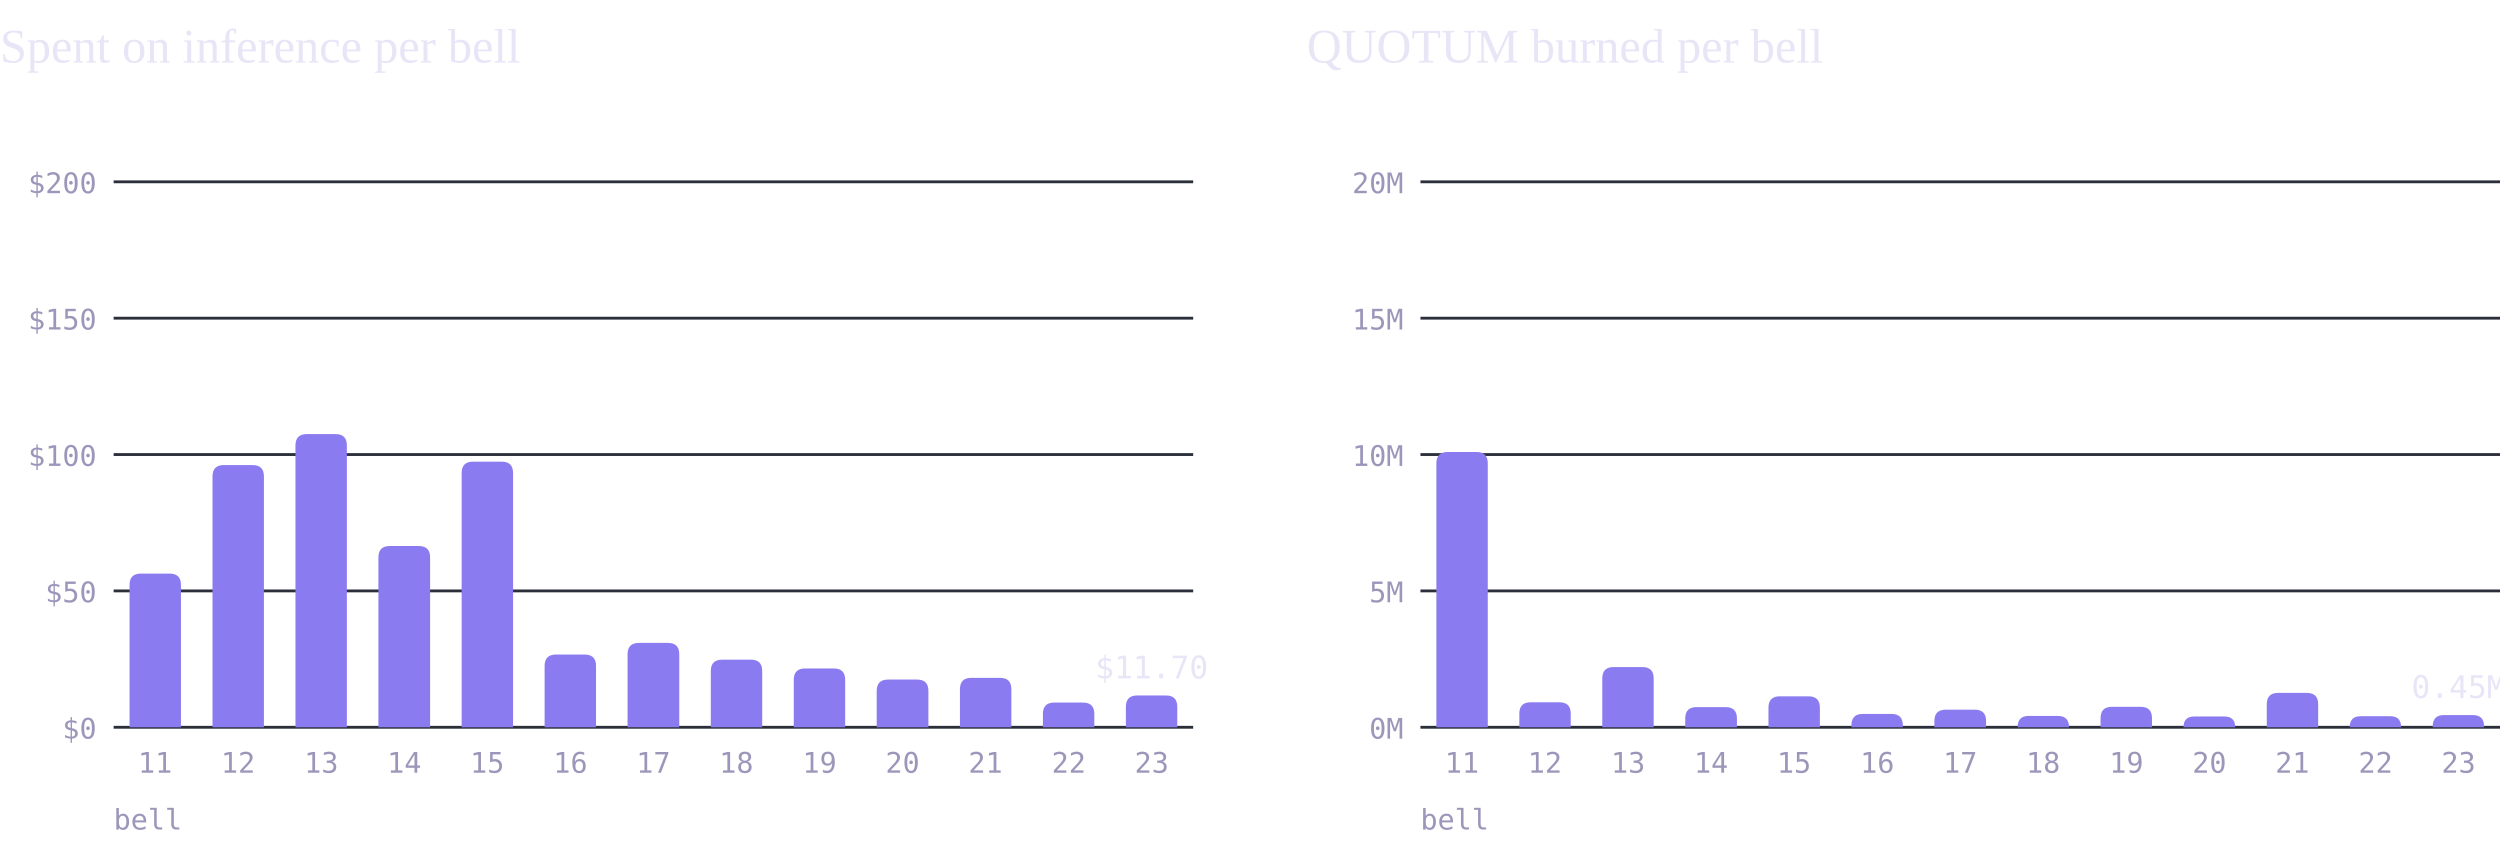
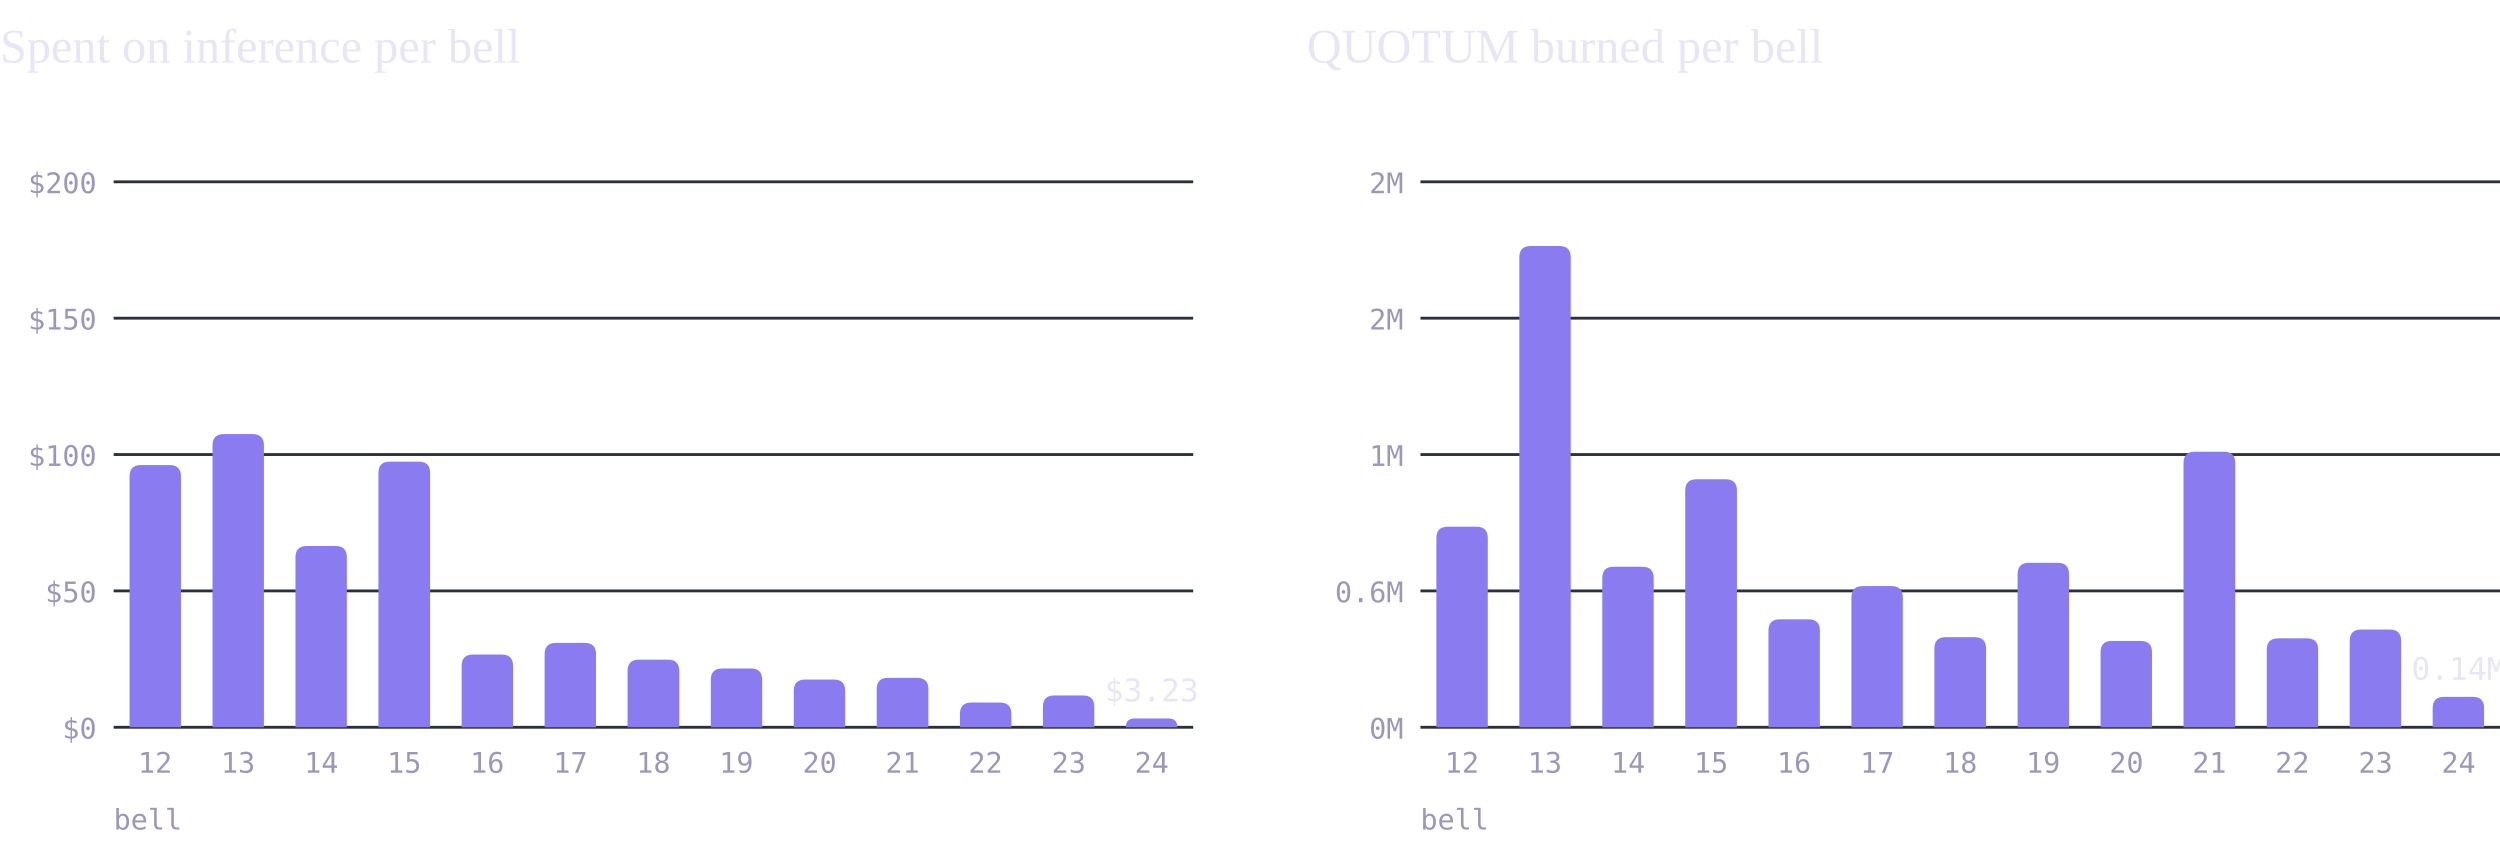
- <svg xmlns="http://www.w3.org/2000/svg" viewBox="0 0 880 300" width="880" height="300" role="img" aria-label="quotum bells 1 to 23: inference spent and QUOTUM burned per bell">
+ <svg xmlns="http://www.w3.org/2000/svg" viewBox="0 0 880 300" width="880" height="300" role="img" aria-label="quotum bells 1 to 24: inference spent and QUOTUM burned per bell">
  <text x="0" y="22" font-family="Georgia,'Times New Roman',serif" font-size="17" fill="#e8e5f7">Spent on inference per bell</text>
  <line x1="40" x2="420" y1="256.0" y2="256.0" stroke="#2a2f3a" stroke-width="1" />
  <text x="34" y="260.0" text-anchor="end" font-family="ui-monospace,SFMono-Regular,Menlo,monospace" font-size="10" fill="#9c97ba">$0</text>
  <line x1="40" x2="420" y1="208.0" y2="208.0" stroke="#2a2f3a" stroke-width="1" />
  <text x="34" y="212.0" text-anchor="end" font-family="ui-monospace,SFMono-Regular,Menlo,monospace" font-size="10" fill="#9c97ba">$50</text>
  <line x1="40" x2="420" y1="160.0" y2="160.0" stroke="#2a2f3a" stroke-width="1" />
  <text x="34" y="164.0" text-anchor="end" font-family="ui-monospace,SFMono-Regular,Menlo,monospace" font-size="10" fill="#9c97ba">$100</text>
  <line x1="40" x2="420" y1="112.0" y2="112.0" stroke="#2a2f3a" stroke-width="1" />
  <text x="34" y="116.0" text-anchor="end" font-family="ui-monospace,SFMono-Regular,Menlo,monospace" font-size="10" fill="#9c97ba">$150</text>
  <line x1="40" x2="420" y1="64.0" y2="64.0" stroke="#2a2f3a" stroke-width="1" />
  <text x="34" y="68.0" text-anchor="end" font-family="ui-monospace,SFMono-Regular,Menlo,monospace" font-size="10" fill="#9c97ba">$200</text>
-   <path d="M45.6,256.0 V205.9 Q45.6,201.9 49.6,201.9 H59.7 Q63.7,201.9 63.7,205.9 V256.0 Z" fill="#8a7cf0" />
-   <text x="54.6" y="272" text-anchor="middle" font-family="ui-monospace,SFMono-Regular,Menlo,monospace" font-size="10" fill="#9c97ba">11</text>
-   <path d="M74.8,256.0 V167.7 Q74.8,163.7 78.8,163.7 H88.9 Q92.9,163.7 92.9,167.7 V256.0 Z" fill="#8a7cf0" />
-   <text x="83.8" y="272" text-anchor="middle" font-family="ui-monospace,SFMono-Regular,Menlo,monospace" font-size="10" fill="#9c97ba">12</text>
-   <path d="M104.0,256.0 V156.8 Q104.0,152.8 108.0,152.8 H118.1 Q122.1,152.8 122.1,156.8 V256.0 Z" fill="#8a7cf0" />
-   <text x="113.1" y="272" text-anchor="middle" font-family="ui-monospace,SFMono-Regular,Menlo,monospace" font-size="10" fill="#9c97ba">13</text>
-   <path d="M133.2,256.0 V196.2 Q133.2,192.2 137.2,192.2 H147.4 Q151.4,192.2 151.4,196.2 V256.0 Z" fill="#8a7cf0" />
-   <text x="142.3" y="272" text-anchor="middle" font-family="ui-monospace,SFMono-Regular,Menlo,monospace" font-size="10" fill="#9c97ba">14</text>
-   <path d="M162.5,256.0 V166.5 Q162.5,162.5 166.5,162.5 H176.6 Q180.6,162.5 180.6,166.5 V256.0 Z" fill="#8a7cf0" />
-   <text x="171.5" y="272" text-anchor="middle" font-family="ui-monospace,SFMono-Regular,Menlo,monospace" font-size="10" fill="#9c97ba">15</text>
-   <path d="M191.7,256.0 V234.4 Q191.7,230.4 195.7,230.4 H205.8 Q209.8,230.4 209.8,234.4 V256.0 Z" fill="#8a7cf0" />
-   <text x="200.8" y="272" text-anchor="middle" font-family="ui-monospace,SFMono-Regular,Menlo,monospace" font-size="10" fill="#9c97ba">16</text>
-   <path d="M220.9,256.0 V230.3 Q220.9,226.3 224.9,226.3 H235.1 Q239.1,226.3 239.1,230.3 V256.0 Z" fill="#8a7cf0" />
-   <text x="230.0" y="272" text-anchor="middle" font-family="ui-monospace,SFMono-Regular,Menlo,monospace" font-size="10" fill="#9c97ba">17</text>
-   <path d="M250.2,256.0 V236.2 Q250.2,232.2 254.2,232.2 H264.3 Q268.3,232.2 268.3,236.2 V256.0 Z" fill="#8a7cf0" />
-   <text x="259.2" y="272" text-anchor="middle" font-family="ui-monospace,SFMono-Regular,Menlo,monospace" font-size="10" fill="#9c97ba">18</text>
-   <path d="M279.4,256.0 V239.3 Q279.4,235.3 283.4,235.3 H293.5 Q297.5,235.3 297.5,239.3 V256.0 Z" fill="#8a7cf0" />
-   <text x="288.5" y="272" text-anchor="middle" font-family="ui-monospace,SFMono-Regular,Menlo,monospace" font-size="10" fill="#9c97ba">19</text>
-   <path d="M308.6,256.0 V243.2 Q308.6,239.2 312.6,239.2 H322.8 Q326.8,239.2 326.8,243.2 V256.0 Z" fill="#8a7cf0" />
-   <text x="317.7" y="272" text-anchor="middle" font-family="ui-monospace,SFMono-Regular,Menlo,monospace" font-size="10" fill="#9c97ba">20</text>
-   <path d="M337.9,256.0 V242.6 Q337.9,238.6 341.9,238.6 H352.0 Q356.0,238.6 356.0,242.6 V256.0 Z" fill="#8a7cf0" />
-   <text x="346.9" y="272" text-anchor="middle" font-family="ui-monospace,SFMono-Regular,Menlo,monospace" font-size="10" fill="#9c97ba">21</text>
-   <path d="M367.1,256.0 V251.3 Q367.1,247.3 371.1,247.3 H381.2 Q385.2,247.3 385.2,251.3 V256.0 Z" fill="#8a7cf0" />
-   <text x="376.2" y="272" text-anchor="middle" font-family="ui-monospace,SFMono-Regular,Menlo,monospace" font-size="10" fill="#9c97ba">22</text>
-   <path d="M396.3,256.0 V248.8 Q396.3,244.8 400.3,244.8 H410.4 Q414.4,244.8 414.4,248.8 V256.0 Z" fill="#8a7cf0" />
-   <text x="405.4" y="272" text-anchor="middle" font-family="ui-monospace,SFMono-Regular,Menlo,monospace" font-size="10" fill="#9c97ba">23</text>
-   <text x="405.4" y="238.8" text-anchor="middle" font-family="ui-monospace,SFMono-Regular,Menlo,monospace" font-size="11" fill="#e8e5f7">$11.70</text>
+   <path d="M45.6,256.0 V167.7 Q45.6,163.7 49.6,163.7 H59.7 Q63.7,163.7 63.7,167.7 V256.0 Z" fill="#8a7cf0" />
+   <text x="54.6" y="272" text-anchor="middle" font-family="ui-monospace,SFMono-Regular,Menlo,monospace" font-size="10" fill="#9c97ba">12</text>
+   <path d="M74.8,256.0 V156.8 Q74.8,152.8 78.8,152.8 H88.9 Q92.9,152.8 92.9,156.8 V256.0 Z" fill="#8a7cf0" />
+   <text x="83.8" y="272" text-anchor="middle" font-family="ui-monospace,SFMono-Regular,Menlo,monospace" font-size="10" fill="#9c97ba">13</text>
+   <path d="M104.0,256.0 V196.2 Q104.0,192.2 108.0,192.2 H118.1 Q122.1,192.2 122.1,196.2 V256.0 Z" fill="#8a7cf0" />
+   <text x="113.1" y="272" text-anchor="middle" font-family="ui-monospace,SFMono-Regular,Menlo,monospace" font-size="10" fill="#9c97ba">14</text>
+   <path d="M133.2,256.0 V166.5 Q133.2,162.5 137.2,162.5 H147.4 Q151.4,162.5 151.4,166.5 V256.0 Z" fill="#8a7cf0" />
+   <text x="142.3" y="272" text-anchor="middle" font-family="ui-monospace,SFMono-Regular,Menlo,monospace" font-size="10" fill="#9c97ba">15</text>
+   <path d="M162.5,256.0 V234.4 Q162.5,230.4 166.5,230.4 H176.6 Q180.6,230.4 180.6,234.4 V256.0 Z" fill="#8a7cf0" />
+   <text x="171.5" y="272" text-anchor="middle" font-family="ui-monospace,SFMono-Regular,Menlo,monospace" font-size="10" fill="#9c97ba">16</text>
+   <path d="M191.7,256.0 V230.3 Q191.7,226.3 195.7,226.3 H205.8 Q209.8,226.3 209.8,230.3 V256.0 Z" fill="#8a7cf0" />
+   <text x="200.8" y="272" text-anchor="middle" font-family="ui-monospace,SFMono-Regular,Menlo,monospace" font-size="10" fill="#9c97ba">17</text>
+   <path d="M220.9,256.0 V236.2 Q220.9,232.2 224.9,232.2 H235.1 Q239.1,232.2 239.1,236.2 V256.0 Z" fill="#8a7cf0" />
+   <text x="230.0" y="272" text-anchor="middle" font-family="ui-monospace,SFMono-Regular,Menlo,monospace" font-size="10" fill="#9c97ba">18</text>
+   <path d="M250.2,256.0 V239.3 Q250.2,235.3 254.2,235.3 H264.3 Q268.3,235.3 268.3,239.3 V256.0 Z" fill="#8a7cf0" />
+   <text x="259.2" y="272" text-anchor="middle" font-family="ui-monospace,SFMono-Regular,Menlo,monospace" font-size="10" fill="#9c97ba">19</text>
+   <path d="M279.4,256.0 V243.2 Q279.4,239.2 283.4,239.2 H293.5 Q297.5,239.2 297.5,243.2 V256.0 Z" fill="#8a7cf0" />
+   <text x="288.5" y="272" text-anchor="middle" font-family="ui-monospace,SFMono-Regular,Menlo,monospace" font-size="10" fill="#9c97ba">20</text>
+   <path d="M308.6,256.0 V242.6 Q308.6,238.6 312.6,238.6 H322.8 Q326.8,238.6 326.8,242.6 V256.0 Z" fill="#8a7cf0" />
+   <text x="317.7" y="272" text-anchor="middle" font-family="ui-monospace,SFMono-Regular,Menlo,monospace" font-size="10" fill="#9c97ba">21</text>
+   <path d="M337.9,256.0 V251.3 Q337.9,247.3 341.9,247.3 H352.0 Q356.0,247.3 356.0,251.3 V256.0 Z" fill="#8a7cf0" />
+   <text x="346.9" y="272" text-anchor="middle" font-family="ui-monospace,SFMono-Regular,Menlo,monospace" font-size="10" fill="#9c97ba">22</text>
+   <path d="M367.1,256.0 V248.8 Q367.1,244.8 371.1,244.8 H381.2 Q385.2,244.8 385.2,248.8 V256.0 Z" fill="#8a7cf0" />
+   <text x="376.2" y="272" text-anchor="middle" font-family="ui-monospace,SFMono-Regular,Menlo,monospace" font-size="10" fill="#9c97ba">23</text>
+   <path d="M396.3,256.0 V256.0 Q396.3,252.9 399.4,252.9 H411.3 Q414.4,252.9 414.4,256.0 V256.0 Z" fill="#8a7cf0" />
+   <text x="405.4" y="272" text-anchor="middle" font-family="ui-monospace,SFMono-Regular,Menlo,monospace" font-size="10" fill="#9c97ba">24</text>
+   <text x="405.4" y="246.9" text-anchor="middle" font-family="ui-monospace,SFMono-Regular,Menlo,monospace" font-size="11" fill="#e8e5f7">$3.23</text>
  <text x="40" y="292" font-family="ui-monospace,SFMono-Regular,Menlo,monospace" font-size="10" fill="#9c97ba">bell</text>
  <text x="460" y="22" font-family="Georgia,'Times New Roman',serif" font-size="17" fill="#e8e5f7">QUOTUM burned per bell</text>
  <line x1="500" x2="880" y1="256.0" y2="256.0" stroke="#2a2f3a" stroke-width="1" />
  <text x="494" y="260.0" text-anchor="end" font-family="ui-monospace,SFMono-Regular,Menlo,monospace" font-size="10" fill="#9c97ba">0M</text>
  <line x1="500" x2="880" y1="208.0" y2="208.0" stroke="#2a2f3a" stroke-width="1" />
-   <text x="494" y="212.0" text-anchor="end" font-family="ui-monospace,SFMono-Regular,Menlo,monospace" font-size="10" fill="#9c97ba">5M</text>
+   <text x="494" y="212.0" text-anchor="end" font-family="ui-monospace,SFMono-Regular,Menlo,monospace" font-size="10" fill="#9c97ba">0.6M</text>
  <line x1="500" x2="880" y1="160.0" y2="160.0" stroke="#2a2f3a" stroke-width="1" />
-   <text x="494" y="164.0" text-anchor="end" font-family="ui-monospace,SFMono-Regular,Menlo,monospace" font-size="10" fill="#9c97ba">10M</text>
+   <text x="494" y="164.0" text-anchor="end" font-family="ui-monospace,SFMono-Regular,Menlo,monospace" font-size="10" fill="#9c97ba">1M</text>
  <line x1="500" x2="880" y1="112.0" y2="112.0" stroke="#2a2f3a" stroke-width="1" />
-   <text x="494" y="116.0" text-anchor="end" font-family="ui-monospace,SFMono-Regular,Menlo,monospace" font-size="10" fill="#9c97ba">15M</text>
+   <text x="494" y="116.0" text-anchor="end" font-family="ui-monospace,SFMono-Regular,Menlo,monospace" font-size="10" fill="#9c97ba">2M</text>
  <line x1="500" x2="880" y1="64.0" y2="64.0" stroke="#2a2f3a" stroke-width="1" />
-   <text x="494" y="68.0" text-anchor="end" font-family="ui-monospace,SFMono-Regular,Menlo,monospace" font-size="10" fill="#9c97ba">20M</text>
-   <path d="M505.6,256.0 V163.1 Q505.6,159.1 509.6,159.1 H519.7 Q523.7,159.1 523.7,163.1 V256.0 Z" fill="#8a7cf0" />
-   <text x="514.6" y="272" text-anchor="middle" font-family="ui-monospace,SFMono-Regular,Menlo,monospace" font-size="10" fill="#9c97ba">11</text>
-   <path d="M534.8,256.0 V251.2 Q534.8,247.2 538.8,247.2 H548.9 Q552.9,247.2 552.9,251.2 V256.0 Z" fill="#8a7cf0" />
-   <text x="543.8" y="272" text-anchor="middle" font-family="ui-monospace,SFMono-Regular,Menlo,monospace" font-size="10" fill="#9c97ba">12</text>
-   <path d="M564.0,256.0 V238.8 Q564.0,234.8 568.0,234.8 H578.1 Q582.1,234.8 582.1,238.8 V256.0 Z" fill="#8a7cf0" />
-   <text x="573.1" y="272" text-anchor="middle" font-family="ui-monospace,SFMono-Regular,Menlo,monospace" font-size="10" fill="#9c97ba">13</text>
-   <path d="M593.2,256.0 V252.9 Q593.2,248.9 597.2,248.9 H607.4 Q611.4,248.9 611.4,252.9 V256.0 Z" fill="#8a7cf0" />
-   <text x="602.3" y="272" text-anchor="middle" font-family="ui-monospace,SFMono-Regular,Menlo,monospace" font-size="10" fill="#9c97ba">14</text>
-   <path d="M622.5,256.0 V249.1 Q622.5,245.1 626.5,245.1 H636.6 Q640.6,245.1 640.6,249.1 V256.0 Z" fill="#8a7cf0" />
-   <text x="631.5" y="272" text-anchor="middle" font-family="ui-monospace,SFMono-Regular,Menlo,monospace" font-size="10" fill="#9c97ba">15</text>
-   <path d="M651.7,256.0 V255.3 Q651.7,251.3 655.7,251.3 H665.8 Q669.8,251.3 669.8,255.3 V256.0 Z" fill="#8a7cf0" />
-   <text x="660.8" y="272" text-anchor="middle" font-family="ui-monospace,SFMono-Regular,Menlo,monospace" font-size="10" fill="#9c97ba">16</text>
-   <path d="M680.9,256.0 V253.8 Q680.9,249.8 684.9,249.8 H695.1 Q699.1,249.8 699.1,253.8 V256.0 Z" fill="#8a7cf0" />
-   <text x="690.0" y="272" text-anchor="middle" font-family="ui-monospace,SFMono-Regular,Menlo,monospace" font-size="10" fill="#9c97ba">17</text>
-   <path d="M710.2,256.0 V256.0 Q710.2,252.0 714.1,252.0 H724.3 Q728.3,252.0 728.3,256.0 V256.0 Z" fill="#8a7cf0" />
-   <text x="719.2" y="272" text-anchor="middle" font-family="ui-monospace,SFMono-Regular,Menlo,monospace" font-size="10" fill="#9c97ba">18</text>
-   <path d="M739.4,256.0 V252.8 Q739.4,248.8 743.4,248.8 H753.5 Q757.5,248.8 757.5,252.8 V256.0 Z" fill="#8a7cf0" />
-   <text x="748.5" y="272" text-anchor="middle" font-family="ui-monospace,SFMono-Regular,Menlo,monospace" font-size="10" fill="#9c97ba">19</text>
-   <path d="M768.6,256.0 V256.0 Q768.6,252.2 772.4,252.2 H782.9 Q786.8,252.2 786.8,256.0 V256.0 Z" fill="#8a7cf0" />
-   <text x="777.7" y="272" text-anchor="middle" font-family="ui-monospace,SFMono-Regular,Menlo,monospace" font-size="10" fill="#9c97ba">20</text>
-   <path d="M797.9,256.0 V247.9 Q797.9,243.9 801.9,243.9 H812.0 Q816.0,243.9 816.0,247.9 V256.0 Z" fill="#8a7cf0" />
-   <text x="806.9" y="272" text-anchor="middle" font-family="ui-monospace,SFMono-Regular,Menlo,monospace" font-size="10" fill="#9c97ba">21</text>
-   <path d="M827.1,256.0 V256.0 Q827.1,252.1 831.0,252.1 H841.3 Q845.2,252.1 845.2,256.0 V256.0 Z" fill="#8a7cf0" />
-   <text x="836.2" y="272" text-anchor="middle" font-family="ui-monospace,SFMono-Regular,Menlo,monospace" font-size="10" fill="#9c97ba">22</text>
-   <path d="M856.3,256.0 V255.7 Q856.3,251.7 860.3,251.7 H870.4 Q874.4,251.7 874.4,255.7 V256.0 Z" fill="#8a7cf0" />
-   <text x="865.4" y="272" text-anchor="middle" font-family="ui-monospace,SFMono-Regular,Menlo,monospace" font-size="10" fill="#9c97ba">23</text>
-   <text x="865.4" y="245.7" text-anchor="middle" font-family="ui-monospace,SFMono-Regular,Menlo,monospace" font-size="11" fill="#e8e5f7">0.45M</text>
+   <text x="494" y="68.0" text-anchor="end" font-family="ui-monospace,SFMono-Regular,Menlo,monospace" font-size="10" fill="#9c97ba">2M</text>
+   <path d="M505.6,256.0 V189.4 Q505.6,185.4 509.6,185.4 H519.7 Q523.7,185.4 523.7,189.4 V256.0 Z" fill="#8a7cf0" />
+   <text x="514.6" y="272" text-anchor="middle" font-family="ui-monospace,SFMono-Regular,Menlo,monospace" font-size="10" fill="#9c97ba">12</text>
+   <path d="M534.8,256.0 V90.6 Q534.8,86.6 538.8,86.6 H548.9 Q552.9,86.6 552.9,90.6 V256.0 Z" fill="#8a7cf0" />
+   <text x="543.8" y="272" text-anchor="middle" font-family="ui-monospace,SFMono-Regular,Menlo,monospace" font-size="10" fill="#9c97ba">13</text>
+   <path d="M564.0,256.0 V203.5 Q564.0,199.5 568.0,199.5 H578.1 Q582.1,199.5 582.1,203.5 V256.0 Z" fill="#8a7cf0" />
+   <text x="573.1" y="272" text-anchor="middle" font-family="ui-monospace,SFMono-Regular,Menlo,monospace" font-size="10" fill="#9c97ba">14</text>
+   <path d="M593.2,256.0 V172.7 Q593.2,168.7 597.2,168.7 H607.4 Q611.4,168.7 611.4,172.7 V256.0 Z" fill="#8a7cf0" />
+   <text x="602.3" y="272" text-anchor="middle" font-family="ui-monospace,SFMono-Regular,Menlo,monospace" font-size="10" fill="#9c97ba">15</text>
+   <path d="M622.5,256.0 V222.0 Q622.5,218.0 626.5,218.0 H636.6 Q640.6,218.0 640.6,222.0 V256.0 Z" fill="#8a7cf0" />
+   <text x="631.5" y="272" text-anchor="middle" font-family="ui-monospace,SFMono-Regular,Menlo,monospace" font-size="10" fill="#9c97ba">16</text>
+   <path d="M651.7,256.0 V210.3 Q651.7,206.3 655.7,206.3 H665.8 Q669.8,206.3 669.8,210.3 V256.0 Z" fill="#8a7cf0" />
+   <text x="660.8" y="272" text-anchor="middle" font-family="ui-monospace,SFMono-Regular,Menlo,monospace" font-size="10" fill="#9c97ba">17</text>
+   <path d="M680.9,256.0 V228.3 Q680.9,224.3 684.9,224.3 H695.1 Q699.1,224.3 699.1,228.3 V256.0 Z" fill="#8a7cf0" />
+   <text x="690.0" y="272" text-anchor="middle" font-family="ui-monospace,SFMono-Regular,Menlo,monospace" font-size="10" fill="#9c97ba">18</text>
+   <path d="M710.2,256.0 V202.1 Q710.2,198.1 714.2,198.1 H724.3 Q728.3,198.1 728.3,202.1 V256.0 Z" fill="#8a7cf0" />
+   <text x="719.2" y="272" text-anchor="middle" font-family="ui-monospace,SFMono-Regular,Menlo,monospace" font-size="10" fill="#9c97ba">19</text>
+   <path d="M739.4,256.0 V229.6 Q739.4,225.6 743.4,225.6 H753.5 Q757.5,225.6 757.5,229.6 V256.0 Z" fill="#8a7cf0" />
+   <text x="748.5" y="272" text-anchor="middle" font-family="ui-monospace,SFMono-Regular,Menlo,monospace" font-size="10" fill="#9c97ba">20</text>
+   <path d="M768.6,256.0 V163.0 Q768.6,159.0 772.6,159.0 H782.8 Q786.8,159.0 786.8,163.0 V256.0 Z" fill="#8a7cf0" />
+   <text x="777.7" y="272" text-anchor="middle" font-family="ui-monospace,SFMono-Regular,Menlo,monospace" font-size="10" fill="#9c97ba">21</text>
+   <path d="M797.9,256.0 V228.7 Q797.9,224.7 801.9,224.7 H812.0 Q816.0,224.7 816.0,228.7 V256.0 Z" fill="#8a7cf0" />
+   <text x="806.9" y="272" text-anchor="middle" font-family="ui-monospace,SFMono-Regular,Menlo,monospace" font-size="10" fill="#9c97ba">22</text>
+   <path d="M827.1,256.0 V225.6 Q827.1,221.6 831.1,221.6 H841.2 Q845.2,221.6 845.2,225.6 V256.0 Z" fill="#8a7cf0" />
+   <text x="836.2" y="272" text-anchor="middle" font-family="ui-monospace,SFMono-Regular,Menlo,monospace" font-size="10" fill="#9c97ba">23</text>
+   <path d="M856.3,256.0 V249.3 Q856.3,245.3 860.3,245.3 H870.4 Q874.4,245.3 874.4,249.3 V256.0 Z" fill="#8a7cf0" />
+   <text x="865.4" y="272" text-anchor="middle" font-family="ui-monospace,SFMono-Regular,Menlo,monospace" font-size="10" fill="#9c97ba">24</text>
+   <text x="865.4" y="239.3" text-anchor="middle" font-family="ui-monospace,SFMono-Regular,Menlo,monospace" font-size="11" fill="#e8e5f7">0.14M</text>
  <text x="500" y="292" font-family="ui-monospace,SFMono-Regular,Menlo,monospace" font-size="10" fill="#9c97ba">bell</text>
</svg>
